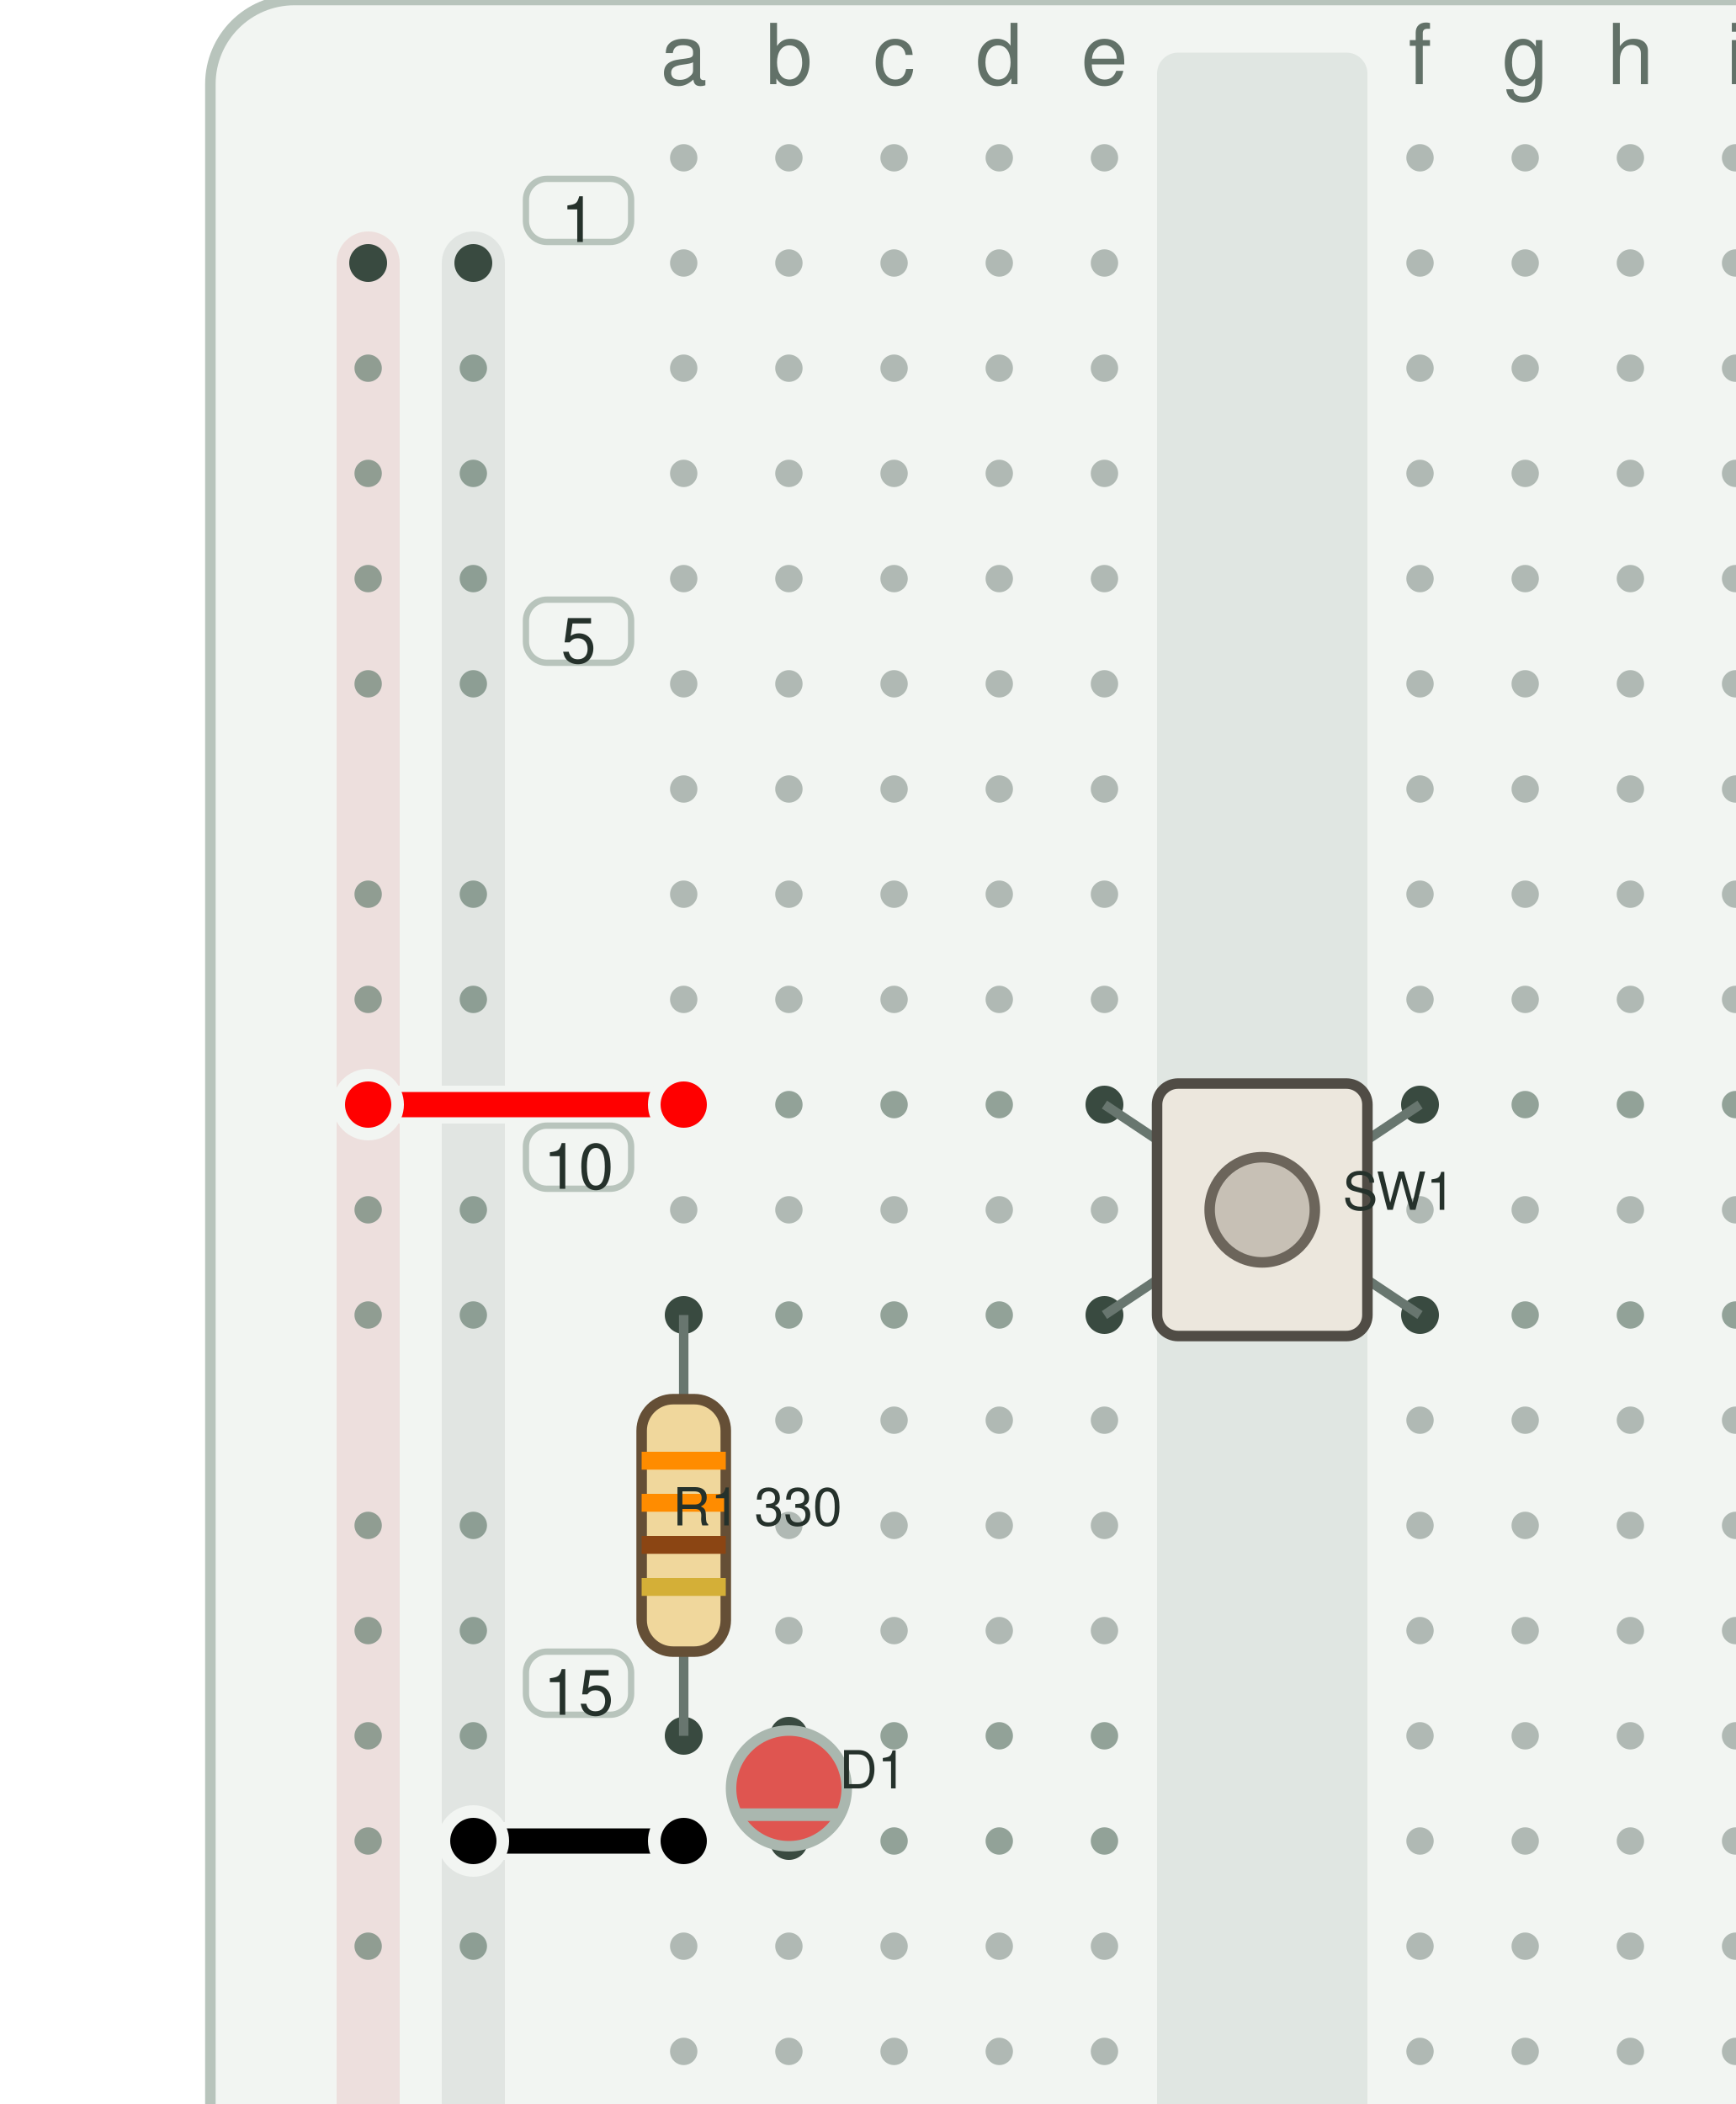
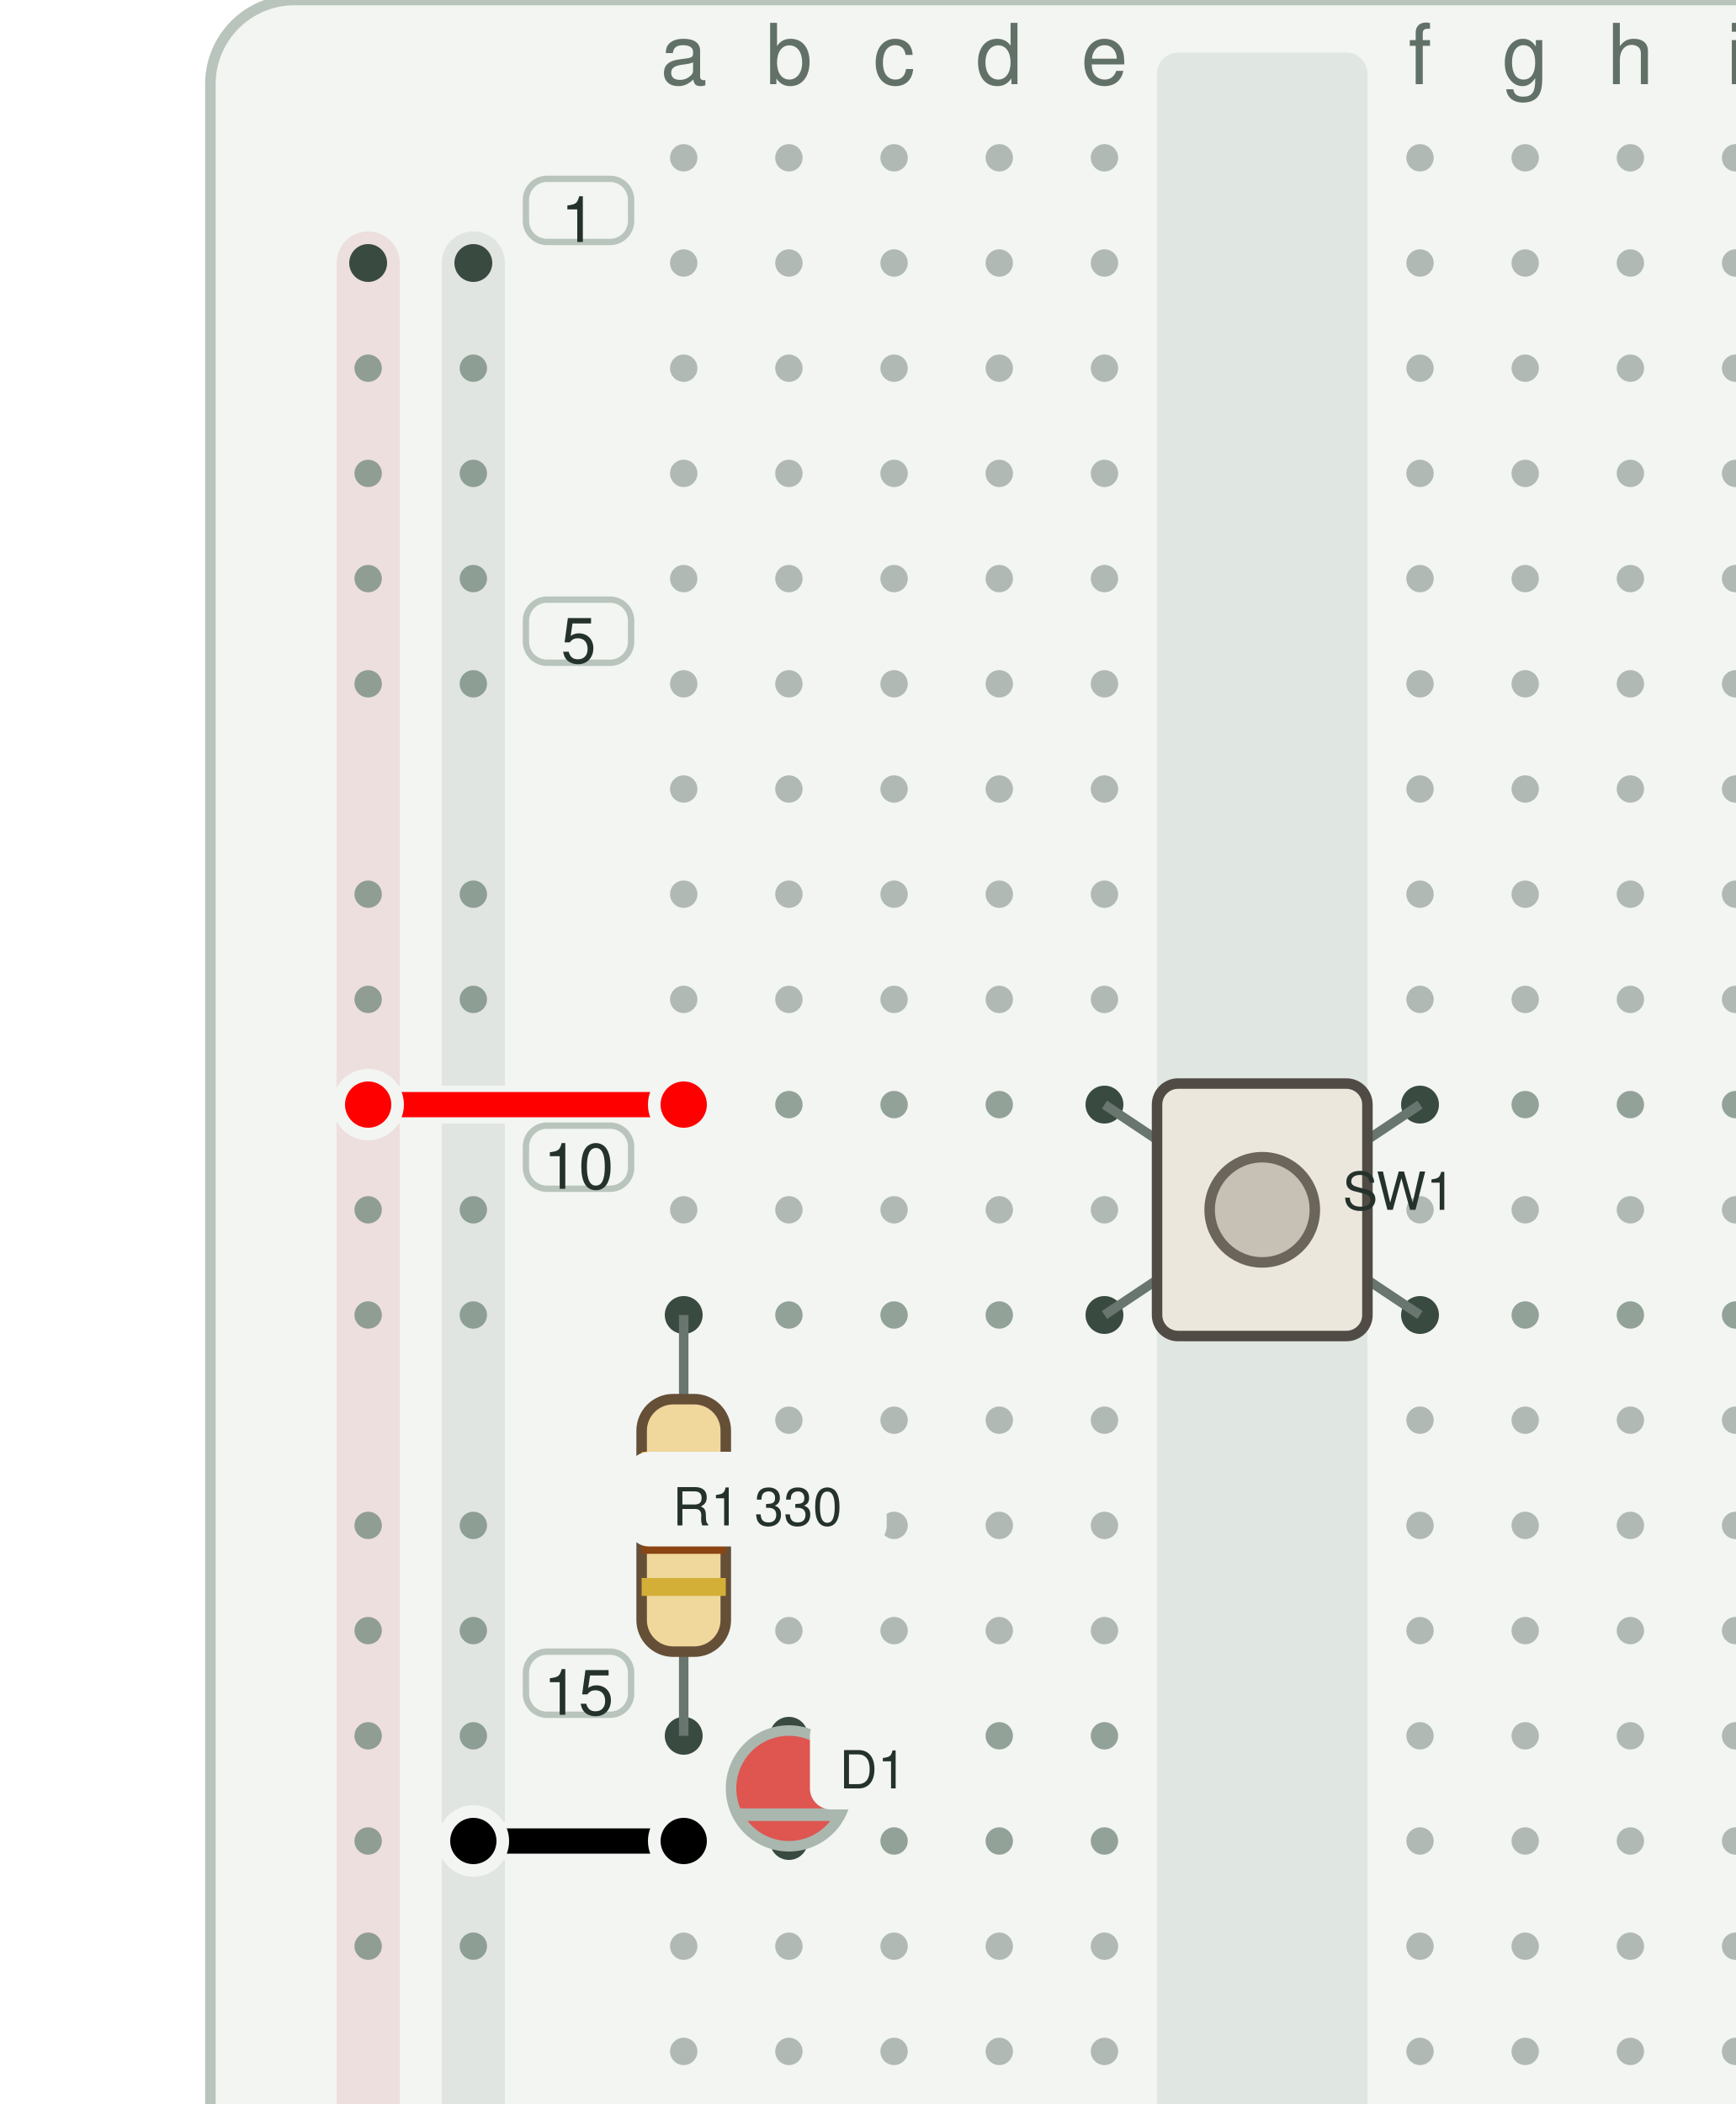
<svg xmlns="http://www.w3.org/2000/svg" width="165.00" height="200.00" viewBox="0 0 165.00 200.00" font-family="Helvetica, Arial, 'Noto Sans JP', sans-serif" fill="#25312b" role="img">
  <g transform="matrix(0 1 -1 0 175.00 15.00)">
    <g id="board">
      <rect x="-15.00" y="-45.00" width="320.00" height="200.00" rx="8" fill="#f2f5f2" stroke="#b8c4bc" stroke-width="1" />
      <rect x="-10.00" y="45.00" width="310.00" height="20.00" rx="2" fill="#e0e6e2" />
      <rect x="7.00" y="-23.00" width="286.00" height="6.00" rx="3" fill="#cf5955" opacity="0.14" data-rail="T+" />
      <rect x="7.00" y="-33.00" width="286.00" height="6.00" rx="3" fill="#71847e" opacity="0.14" data-rail="T-" />
      <rect x="7.00" y="137.00" width="286.00" height="6.00" rx="3" fill="#cf5955" opacity="0.14" data-rail="B+" />
      <rect x="7.00" y="127.00" width="286.00" height="6.00" rx="3" fill="#71847e" opacity="0.14" data-rail="B-" />
    </g>
    <g id="holes">
      <defs>
        <circle id="h" r="1.3" />
        <circle id="u" r="1.8" />
      </defs>
      <style>#holes use{fill:#9aa69f;opacity:.75}#holes use.c{fill:#71877a}#holes use.o{fill:#394a40;opacity:1}</style>
      <use href="#h" x="0" y="110" data-hole="a1" />
      <use href="#h" x="0" y="100" data-hole="b1" />
      <use href="#h" x="0" y="90" data-hole="c1" />
      <use href="#h" x="0" y="80" data-hole="d1" />
      <use href="#h" x="0" y="70" data-hole="e1" />
      <use href="#h" x="0" y="40" data-hole="f1" />
      <use href="#h" x="0" y="30" data-hole="g1" />
      <use href="#h" x="0" y="20" data-hole="h1" />
      <use href="#h" x="0" y="10" data-hole="i1" />
      <use href="#h" x="0" y="0" data-hole="j1" />
      <use href="#h" x="10" y="110" data-hole="a2" />
      <use href="#h" x="10" y="100" data-hole="b2" />
      <use href="#h" x="10" y="90" data-hole="c2" />
      <use href="#h" x="10" y="80" data-hole="d2" />
      <use href="#h" x="10" y="70" data-hole="e2" />
      <use href="#h" x="10" y="40" data-hole="f2" />
      <use href="#h" x="10" y="30" data-hole="g2" />
      <use href="#h" x="10" y="20" data-hole="h2" />
      <use href="#h" x="10" y="10" data-hole="i2" />
      <use href="#h" x="10" y="0" data-hole="j2" />
      <use href="#h" x="20" y="110" data-hole="a3" />
      <use href="#h" x="20" y="100" data-hole="b3" />
      <use href="#h" x="20" y="90" data-hole="c3" />
      <use href="#h" x="20" y="80" data-hole="d3" />
      <use href="#h" x="20" y="70" data-hole="e3" />
      <use href="#h" x="20" y="40" data-hole="f3" />
      <use href="#h" x="20" y="30" data-hole="g3" />
      <use href="#h" x="20" y="20" data-hole="h3" />
      <use href="#h" x="20" y="10" data-hole="i3" />
      <use href="#h" x="20" y="0" data-hole="j3" />
      <use href="#h" x="30" y="110" data-hole="a4" />
      <use href="#h" x="30" y="100" data-hole="b4" />
      <use href="#h" x="30" y="90" data-hole="c4" />
      <use href="#h" x="30" y="80" data-hole="d4" />
      <use href="#h" x="30" y="70" data-hole="e4" />
      <use href="#h" x="30" y="40" data-hole="f4" />
      <use href="#h" x="30" y="30" data-hole="g4" />
      <use href="#h" x="30" y="20" data-hole="h4" />
      <use href="#h" x="30" y="10" data-hole="i4" />
      <use href="#h" x="30" y="0" data-hole="j4" />
      <use href="#h" x="40" y="110" data-hole="a5" />
      <use href="#h" x="40" y="100" data-hole="b5" />
      <use href="#h" x="40" y="90" data-hole="c5" />
      <use href="#h" x="40" y="80" data-hole="d5" />
      <use href="#h" x="40" y="70" data-hole="e5" />
      <use href="#h" x="40" y="40" data-hole="f5" />
      <use href="#h" x="40" y="30" data-hole="g5" />
      <use href="#h" x="40" y="20" data-hole="h5" />
      <use href="#h" x="40" y="10" data-hole="i5" />
      <use href="#h" x="40" y="0" data-hole="j5" />
      <use href="#h" x="50" y="110" data-hole="a6" />
      <use href="#h" x="50" y="100" data-hole="b6" />
      <use href="#h" x="50" y="90" data-hole="c6" />
      <use href="#h" x="50" y="80" data-hole="d6" />
      <use href="#h" x="50" y="70" data-hole="e6" />
      <use href="#h" x="50" y="40" data-hole="f6" />
      <use href="#h" x="50" y="30" data-hole="g6" />
      <use href="#h" x="50" y="20" data-hole="h6" />
      <use href="#h" x="50" y="10" data-hole="i6" />
      <use href="#h" x="50" y="0" data-hole="j6" />
      <use href="#h" x="60" y="110" data-hole="a7" />
      <use href="#h" x="60" y="100" data-hole="b7" />
      <use href="#h" x="60" y="90" data-hole="c7" />
      <use href="#h" x="60" y="80" data-hole="d7" />
      <use href="#h" x="60" y="70" data-hole="e7" />
      <use href="#h" x="60" y="40" data-hole="f7" />
      <use href="#h" x="60" y="30" data-hole="g7" />
      <use href="#h" x="60" y="20" data-hole="h7" />
      <use href="#h" x="60" y="10" data-hole="i7" />
      <use href="#h" x="60" y="0" data-hole="j7" />
      <use href="#h" x="70" y="110" data-hole="a8" />
      <use href="#h" x="70" y="100" data-hole="b8" />
      <use href="#h" x="70" y="90" data-hole="c8" />
      <use href="#h" x="70" y="80" data-hole="d8" />
      <use href="#h" x="70" y="70" data-hole="e8" />
      <use href="#h" x="70" y="40" data-hole="f8" />
      <use href="#h" x="70" y="30" data-hole="g8" />
      <use href="#h" x="70" y="20" data-hole="h8" />
      <use href="#h" x="70" y="10" data-hole="i8" />
      <use href="#h" x="70" y="0" data-hole="j8" />
      <use href="#h" x="80" y="110" data-hole="a9" />
      <use href="#h" x="80" y="100" data-hole="b9" />
      <use href="#h" x="80" y="90" data-hole="c9" />
      <use href="#h" x="80" y="80" data-hole="d9" />
      <use href="#h" x="80" y="70" data-hole="e9" />
      <use href="#h" x="80" y="40" data-hole="f9" />
      <use href="#h" x="80" y="30" data-hole="g9" />
      <use href="#h" x="80" y="20" data-hole="h9" />
      <use href="#h" x="80" y="10" data-hole="i9" />
      <use href="#h" x="80" y="0" data-hole="j9" />
      <use href="#u" x="90" y="110" data-hole="a10" class="o" data-occupied="true" data-connected="true" data-net="VCC" />
      <use href="#h" x="90" y="100" data-hole="b10" class="c" data-connected="true" data-net="VCC" />
      <use href="#h" x="90" y="90" data-hole="c10" class="c" data-connected="true" data-net="VCC" />
      <use href="#h" x="90" y="80" data-hole="d10" class="c" data-connected="true" data-net="VCC" />
      <use href="#u" x="90" y="70" data-hole="e10" class="o" data-occupied="true" data-connected="true" data-net="VCC" />
      <use href="#u" x="90" y="40" data-hole="f10" class="o" data-occupied="true" data-connected="true" data-net="VCC" />
      <use href="#h" x="90" y="30" data-hole="g10" class="c" data-connected="true" data-net="VCC" />
      <use href="#h" x="90" y="20" data-hole="h10" class="c" data-connected="true" data-net="VCC" />
      <use href="#h" x="90" y="10" data-hole="i10" class="c" data-connected="true" data-net="VCC" />
      <use href="#h" x="90" y="0" data-hole="j10" class="c" data-connected="true" data-net="VCC" />
      <use href="#h" x="100" y="110" data-hole="a11" />
      <use href="#h" x="100" y="100" data-hole="b11" />
      <use href="#h" x="100" y="90" data-hole="c11" />
      <use href="#h" x="100" y="80" data-hole="d11" />
      <use href="#h" x="100" y="70" data-hole="e11" />
      <use href="#h" x="100" y="40" data-hole="f11" />
      <use href="#h" x="100" y="30" data-hole="g11" />
      <use href="#h" x="100" y="20" data-hole="h11" />
      <use href="#h" x="100" y="10" data-hole="i11" />
      <use href="#h" x="100" y="0" data-hole="j11" />
      <use href="#u" x="110" y="110" data-hole="a12" class="o" data-occupied="true" data-connected="true" data-net="N1" />
      <use href="#h" x="110" y="100" data-hole="b12" class="c" data-connected="true" data-net="N1" />
      <use href="#h" x="110" y="90" data-hole="c12" class="c" data-connected="true" data-net="N1" />
      <use href="#h" x="110" y="80" data-hole="d12" class="c" data-connected="true" data-net="N1" />
      <use href="#u" x="110" y="70" data-hole="e12" class="o" data-occupied="true" data-connected="true" data-net="N1" />
      <use href="#u" x="110" y="40" data-hole="f12" class="o" data-occupied="true" data-connected="true" data-net="N1" />
      <use href="#h" x="110" y="30" data-hole="g12" class="c" data-connected="true" data-net="N1" />
      <use href="#h" x="110" y="20" data-hole="h12" class="c" data-connected="true" data-net="N1" />
      <use href="#h" x="110" y="10" data-hole="i12" class="c" data-connected="true" data-net="N1" />
      <use href="#h" x="110" y="0" data-hole="j12" class="c" data-connected="true" data-net="N1" />
      <use href="#h" x="120" y="110" data-hole="a13" />
      <use href="#h" x="120" y="100" data-hole="b13" />
      <use href="#h" x="120" y="90" data-hole="c13" />
      <use href="#h" x="120" y="80" data-hole="d13" />
      <use href="#h" x="120" y="70" data-hole="e13" />
      <use href="#h" x="120" y="40" data-hole="f13" />
      <use href="#h" x="120" y="30" data-hole="g13" />
      <use href="#h" x="120" y="20" data-hole="h13" />
      <use href="#h" x="120" y="10" data-hole="i13" />
      <use href="#h" x="120" y="0" data-hole="j13" />
      <use href="#h" x="130" y="110" data-hole="a14" />
      <use href="#h" x="130" y="100" data-hole="b14" />
      <use href="#h" x="130" y="90" data-hole="c14" />
      <use href="#h" x="130" y="80" data-hole="d14" />
      <use href="#h" x="130" y="70" data-hole="e14" />
      <use href="#h" x="130" y="40" data-hole="f14" />
      <use href="#h" x="130" y="30" data-hole="g14" />
      <use href="#h" x="130" y="20" data-hole="h14" />
      <use href="#h" x="130" y="10" data-hole="i14" />
      <use href="#h" x="130" y="0" data-hole="j14" />
      <use href="#h" x="140" y="110" data-hole="a15" />
      <use href="#h" x="140" y="100" data-hole="b15" />
      <use href="#h" x="140" y="90" data-hole="c15" />
      <use href="#h" x="140" y="80" data-hole="d15" />
      <use href="#h" x="140" y="70" data-hole="e15" />
      <use href="#h" x="140" y="40" data-hole="f15" />
      <use href="#h" x="140" y="30" data-hole="g15" />
      <use href="#h" x="140" y="20" data-hole="h15" />
      <use href="#h" x="140" y="10" data-hole="i15" />
      <use href="#h" x="140" y="0" data-hole="j15" />
      <use href="#u" x="150" y="110" data-hole="a16" class="o" data-occupied="true" data-connected="true" data-net="N2" />
      <use href="#u" x="150" y="100" data-hole="b16" class="o" data-occupied="true" data-connected="true" data-net="N2" />
      <use href="#h" x="150" y="90" data-hole="c16" class="c" data-connected="true" data-net="N2" />
      <use href="#h" x="150" y="80" data-hole="d16" class="c" data-connected="true" data-net="N2" />
      <use href="#h" x="150" y="70" data-hole="e16" class="c" data-connected="true" data-net="N2" />
      <use href="#h" x="150" y="40" data-hole="f16" />
      <use href="#h" x="150" y="30" data-hole="g16" />
      <use href="#h" x="150" y="20" data-hole="h16" />
      <use href="#h" x="150" y="10" data-hole="i16" />
      <use href="#h" x="150" y="0" data-hole="j16" />
      <use href="#u" x="160" y="110" data-hole="a17" class="o" data-occupied="true" data-connected="true" data-net="GND" />
      <use href="#u" x="160" y="100" data-hole="b17" class="o" data-occupied="true" data-connected="true" data-net="GND" />
      <use href="#h" x="160" y="90" data-hole="c17" class="c" data-connected="true" data-net="GND" />
      <use href="#h" x="160" y="80" data-hole="d17" class="c" data-connected="true" data-net="GND" />
      <use href="#h" x="160" y="70" data-hole="e17" class="c" data-connected="true" data-net="GND" />
      <use href="#h" x="160" y="40" data-hole="f17" />
      <use href="#h" x="160" y="30" data-hole="g17" />
      <use href="#h" x="160" y="20" data-hole="h17" />
      <use href="#h" x="160" y="10" data-hole="i17" />
      <use href="#h" x="160" y="0" data-hole="j17" />
      <use href="#h" x="170" y="110" data-hole="a18" />
      <use href="#h" x="170" y="100" data-hole="b18" />
      <use href="#h" x="170" y="90" data-hole="c18" />
      <use href="#h" x="170" y="80" data-hole="d18" />
      <use href="#h" x="170" y="70" data-hole="e18" />
      <use href="#h" x="170" y="40" data-hole="f18" />
      <use href="#h" x="170" y="30" data-hole="g18" />
      <use href="#h" x="170" y="20" data-hole="h18" />
      <use href="#h" x="170" y="10" data-hole="i18" />
      <use href="#h" x="170" y="0" data-hole="j18" />
      <use href="#h" x="180" y="110" data-hole="a19" />
      <use href="#h" x="180" y="100" data-hole="b19" />
      <use href="#h" x="180" y="90" data-hole="c19" />
      <use href="#h" x="180" y="80" data-hole="d19" />
      <use href="#h" x="180" y="70" data-hole="e19" />
      <use href="#h" x="180" y="40" data-hole="f19" />
      <use href="#h" x="180" y="30" data-hole="g19" />
      <use href="#h" x="180" y="20" data-hole="h19" />
      <use href="#h" x="180" y="10" data-hole="i19" />
      <use href="#h" x="180" y="0" data-hole="j19" />
      <use href="#h" x="190" y="110" data-hole="a20" />
      <use href="#h" x="190" y="100" data-hole="b20" />
      <use href="#h" x="190" y="90" data-hole="c20" />
      <use href="#h" x="190" y="80" data-hole="d20" />
      <use href="#h" x="190" y="70" data-hole="e20" />
      <use href="#h" x="190" y="40" data-hole="f20" />
      <use href="#h" x="190" y="30" data-hole="g20" />
      <use href="#h" x="190" y="20" data-hole="h20" />
      <use href="#h" x="190" y="10" data-hole="i20" />
      <use href="#h" x="190" y="0" data-hole="j20" />
      <use href="#h" x="200" y="110" data-hole="a21" />
      <use href="#h" x="200" y="100" data-hole="b21" />
      <use href="#h" x="200" y="90" data-hole="c21" />
      <use href="#h" x="200" y="80" data-hole="d21" />
      <use href="#h" x="200" y="70" data-hole="e21" />
      <use href="#h" x="200" y="40" data-hole="f21" />
      <use href="#h" x="200" y="30" data-hole="g21" />
      <use href="#h" x="200" y="20" data-hole="h21" />
      <use href="#h" x="200" y="10" data-hole="i21" />
      <use href="#h" x="200" y="0" data-hole="j21" />
      <use href="#h" x="210" y="110" data-hole="a22" />
      <use href="#h" x="210" y="100" data-hole="b22" />
      <use href="#h" x="210" y="90" data-hole="c22" />
      <use href="#h" x="210" y="80" data-hole="d22" />
      <use href="#h" x="210" y="70" data-hole="e22" />
      <use href="#h" x="210" y="40" data-hole="f22" />
      <use href="#h" x="210" y="30" data-hole="g22" />
      <use href="#h" x="210" y="20" data-hole="h22" />
      <use href="#h" x="210" y="10" data-hole="i22" />
      <use href="#h" x="210" y="0" data-hole="j22" />
      <use href="#h" x="220" y="110" data-hole="a23" />
      <use href="#h" x="220" y="100" data-hole="b23" />
      <use href="#h" x="220" y="90" data-hole="c23" />
      <use href="#h" x="220" y="80" data-hole="d23" />
      <use href="#h" x="220" y="70" data-hole="e23" />
      <use href="#h" x="220" y="40" data-hole="f23" />
      <use href="#h" x="220" y="30" data-hole="g23" />
      <use href="#h" x="220" y="20" data-hole="h23" />
      <use href="#h" x="220" y="10" data-hole="i23" />
      <use href="#h" x="220" y="0" data-hole="j23" />
      <use href="#h" x="230" y="110" data-hole="a24" />
      <use href="#h" x="230" y="100" data-hole="b24" />
      <use href="#h" x="230" y="90" data-hole="c24" />
      <use href="#h" x="230" y="80" data-hole="d24" />
      <use href="#h" x="230" y="70" data-hole="e24" />
      <use href="#h" x="230" y="40" data-hole="f24" />
      <use href="#h" x="230" y="30" data-hole="g24" />
      <use href="#h" x="230" y="20" data-hole="h24" />
      <use href="#h" x="230" y="10" data-hole="i24" />
      <use href="#h" x="230" y="0" data-hole="j24" />
      <use href="#h" x="240" y="110" data-hole="a25" />
      <use href="#h" x="240" y="100" data-hole="b25" />
      <use href="#h" x="240" y="90" data-hole="c25" />
      <use href="#h" x="240" y="80" data-hole="d25" />
      <use href="#h" x="240" y="70" data-hole="e25" />
      <use href="#h" x="240" y="40" data-hole="f25" />
      <use href="#h" x="240" y="30" data-hole="g25" />
      <use href="#h" x="240" y="20" data-hole="h25" />
      <use href="#h" x="240" y="10" data-hole="i25" />
      <use href="#h" x="240" y="0" data-hole="j25" />
      <use href="#h" x="250" y="110" data-hole="a26" />
      <use href="#h" x="250" y="100" data-hole="b26" />
      <use href="#h" x="250" y="90" data-hole="c26" />
      <use href="#h" x="250" y="80" data-hole="d26" />
      <use href="#h" x="250" y="70" data-hole="e26" />
      <use href="#h" x="250" y="40" data-hole="f26" />
      <use href="#h" x="250" y="30" data-hole="g26" />
      <use href="#h" x="250" y="20" data-hole="h26" />
      <use href="#h" x="250" y="10" data-hole="i26" />
      <use href="#h" x="250" y="0" data-hole="j26" />
      <use href="#h" x="260" y="110" data-hole="a27" />
      <use href="#h" x="260" y="100" data-hole="b27" />
      <use href="#h" x="260" y="90" data-hole="c27" />
      <use href="#h" x="260" y="80" data-hole="d27" />
      <use href="#h" x="260" y="70" data-hole="e27" />
      <use href="#h" x="260" y="40" data-hole="f27" />
      <use href="#h" x="260" y="30" data-hole="g27" />
      <use href="#h" x="260" y="20" data-hole="h27" />
      <use href="#h" x="260" y="10" data-hole="i27" />
      <use href="#h" x="260" y="0" data-hole="j27" />
      <use href="#h" x="270" y="110" data-hole="a28" />
      <use href="#h" x="270" y="100" data-hole="b28" />
      <use href="#h" x="270" y="90" data-hole="c28" />
      <use href="#h" x="270" y="80" data-hole="d28" />
      <use href="#h" x="270" y="70" data-hole="e28" />
      <use href="#h" x="270" y="40" data-hole="f28" />
      <use href="#h" x="270" y="30" data-hole="g28" />
      <use href="#h" x="270" y="20" data-hole="h28" />
      <use href="#h" x="270" y="10" data-hole="i28" />
      <use href="#h" x="270" y="0" data-hole="j28" />
      <use href="#h" x="280" y="110" data-hole="a29" />
      <use href="#h" x="280" y="100" data-hole="b29" />
      <use href="#h" x="280" y="90" data-hole="c29" />
      <use href="#h" x="280" y="80" data-hole="d29" />
      <use href="#h" x="280" y="70" data-hole="e29" />
      <use href="#h" x="280" y="40" data-hole="f29" />
      <use href="#h" x="280" y="30" data-hole="g29" />
      <use href="#h" x="280" y="20" data-hole="h29" />
      <use href="#h" x="280" y="10" data-hole="i29" />
      <use href="#h" x="280" y="0" data-hole="j29" />
      <use href="#h" x="290" y="110" data-hole="a30" />
      <use href="#h" x="290" y="100" data-hole="b30" />
      <use href="#h" x="290" y="90" data-hole="c30" />
      <use href="#h" x="290" y="80" data-hole="d30" />
      <use href="#h" x="290" y="70" data-hole="e30" />
      <use href="#h" x="290" y="40" data-hole="f30" />
      <use href="#h" x="290" y="30" data-hole="g30" />
      <use href="#h" x="290" y="20" data-hole="h30" />
      <use href="#h" x="290" y="10" data-hole="i30" />
      <use href="#h" x="290" y="0" data-hole="j30" />
      <use href="#h" x="10" y="-20" data-hole="T+1" />
      <use href="#h" x="20" y="-20" data-hole="T+2" />
      <use href="#h" x="30" y="-20" data-hole="T+3" />
      <use href="#h" x="40" y="-20" data-hole="T+4" />
      <use href="#h" x="50" y="-20" data-hole="T+5" />
      <use href="#h" x="70" y="-20" data-hole="T+6" />
      <use href="#h" x="80" y="-20" data-hole="T+7" />
      <use href="#h" x="90" y="-20" data-hole="T+8" />
      <use href="#h" x="100" y="-20" data-hole="T+9" />
      <use href="#h" x="110" y="-20" data-hole="T+10" />
      <use href="#h" x="130" y="-20" data-hole="T+11" />
      <use href="#h" x="140" y="-20" data-hole="T+12" />
      <use href="#h" x="150" y="-20" data-hole="T+13" />
      <use href="#h" x="160" y="-20" data-hole="T+14" />
      <use href="#h" x="170" y="-20" data-hole="T+15" />
      <use href="#h" x="190" y="-20" data-hole="T+16" />
      <use href="#h" x="200" y="-20" data-hole="T+17" />
      <use href="#h" x="210" y="-20" data-hole="T+18" />
      <use href="#h" x="220" y="-20" data-hole="T+19" />
      <use href="#h" x="230" y="-20" data-hole="T+20" />
      <use href="#h" x="250" y="-20" data-hole="T+21" />
      <use href="#h" x="260" y="-20" data-hole="T+22" />
      <use href="#h" x="270" y="-20" data-hole="T+23" />
      <use href="#h" x="280" y="-20" data-hole="T+24" />
      <use href="#h" x="290" y="-20" data-hole="T+25" />
      <use href="#h" x="10" y="-30" data-hole="T-1" />
      <use href="#h" x="20" y="-30" data-hole="T-2" />
      <use href="#h" x="30" y="-30" data-hole="T-3" />
      <use href="#h" x="40" y="-30" data-hole="T-4" />
      <use href="#h" x="50" y="-30" data-hole="T-5" />
      <use href="#h" x="70" y="-30" data-hole="T-6" />
      <use href="#h" x="80" y="-30" data-hole="T-7" />
      <use href="#h" x="90" y="-30" data-hole="T-8" />
      <use href="#h" x="100" y="-30" data-hole="T-9" />
      <use href="#h" x="110" y="-30" data-hole="T-10" />
      <use href="#h" x="130" y="-30" data-hole="T-11" />
      <use href="#h" x="140" y="-30" data-hole="T-12" />
      <use href="#h" x="150" y="-30" data-hole="T-13" />
      <use href="#h" x="160" y="-30" data-hole="T-14" />
      <use href="#h" x="170" y="-30" data-hole="T-15" />
      <use href="#h" x="190" y="-30" data-hole="T-16" />
      <use href="#h" x="200" y="-30" data-hole="T-17" />
      <use href="#h" x="210" y="-30" data-hole="T-18" />
      <use href="#h" x="220" y="-30" data-hole="T-19" />
      <use href="#h" x="230" y="-30" data-hole="T-20" />
      <use href="#h" x="250" y="-30" data-hole="T-21" />
      <use href="#h" x="260" y="-30" data-hole="T-22" />
      <use href="#h" x="270" y="-30" data-hole="T-23" />
      <use href="#h" x="280" y="-30" data-hole="T-24" />
      <use href="#h" x="290" y="-30" data-hole="T-25" />
      <use href="#u" x="10" y="140" data-hole="B+1" class="o" data-occupied="true" data-connected="true" data-net="VCC" />
      <use href="#h" x="20" y="140" data-hole="B+2" class="c" data-connected="true" data-net="VCC" />
      <use href="#h" x="30" y="140" data-hole="B+3" class="c" data-connected="true" data-net="VCC" />
      <use href="#h" x="40" y="140" data-hole="B+4" class="c" data-connected="true" data-net="VCC" />
      <use href="#h" x="50" y="140" data-hole="B+5" class="c" data-connected="true" data-net="VCC" />
      <use href="#h" x="70" y="140" data-hole="B+6" class="c" data-connected="true" data-net="VCC" />
      <use href="#h" x="80" y="140" data-hole="B+7" class="c" data-connected="true" data-net="VCC" />
      <use href="#u" x="90" y="140" data-hole="B+8" class="o" data-occupied="true" data-connected="true" data-net="VCC" />
      <use href="#h" x="100" y="140" data-hole="B+9" class="c" data-connected="true" data-net="VCC" />
      <use href="#h" x="110" y="140" data-hole="B+10" class="c" data-connected="true" data-net="VCC" />
      <use href="#h" x="130" y="140" data-hole="B+11" class="c" data-connected="true" data-net="VCC" />
      <use href="#h" x="140" y="140" data-hole="B+12" class="c" data-connected="true" data-net="VCC" />
      <use href="#h" x="150" y="140" data-hole="B+13" class="c" data-connected="true" data-net="VCC" />
      <use href="#h" x="160" y="140" data-hole="B+14" class="c" data-connected="true" data-net="VCC" />
      <use href="#h" x="170" y="140" data-hole="B+15" class="c" data-connected="true" data-net="VCC" />
      <use href="#h" x="190" y="140" data-hole="B+16" class="c" data-connected="true" data-net="VCC" />
      <use href="#h" x="200" y="140" data-hole="B+17" class="c" data-connected="true" data-net="VCC" />
      <use href="#h" x="210" y="140" data-hole="B+18" class="c" data-connected="true" data-net="VCC" />
      <use href="#h" x="220" y="140" data-hole="B+19" class="c" data-connected="true" data-net="VCC" />
      <use href="#h" x="230" y="140" data-hole="B+20" class="c" data-connected="true" data-net="VCC" />
      <use href="#h" x="250" y="140" data-hole="B+21" class="c" data-connected="true" data-net="VCC" />
      <use href="#h" x="260" y="140" data-hole="B+22" class="c" data-connected="true" data-net="VCC" />
      <use href="#h" x="270" y="140" data-hole="B+23" class="c" data-connected="true" data-net="VCC" />
      <use href="#h" x="280" y="140" data-hole="B+24" class="c" data-connected="true" data-net="VCC" />
      <use href="#h" x="290" y="140" data-hole="B+25" class="c" data-connected="true" data-net="VCC" />
      <use href="#u" x="10" y="130" data-hole="B-1" class="o" data-occupied="true" data-connected="true" data-net="GND" />
      <use href="#h" x="20" y="130" data-hole="B-2" class="c" data-connected="true" data-net="GND" />
      <use href="#h" x="30" y="130" data-hole="B-3" class="c" data-connected="true" data-net="GND" />
      <use href="#h" x="40" y="130" data-hole="B-4" class="c" data-connected="true" data-net="GND" />
      <use href="#h" x="50" y="130" data-hole="B-5" class="c" data-connected="true" data-net="GND" />
      <use href="#h" x="70" y="130" data-hole="B-6" class="c" data-connected="true" data-net="GND" />
      <use href="#h" x="80" y="130" data-hole="B-7" class="c" data-connected="true" data-net="GND" />
      <use href="#h" x="90" y="130" data-hole="B-8" class="c" data-connected="true" data-net="GND" />
      <use href="#h" x="100" y="130" data-hole="B-9" class="c" data-connected="true" data-net="GND" />
      <use href="#h" x="110" y="130" data-hole="B-10" class="c" data-connected="true" data-net="GND" />
      <use href="#h" x="130" y="130" data-hole="B-11" class="c" data-connected="true" data-net="GND" />
      <use href="#h" x="140" y="130" data-hole="B-12" class="c" data-connected="true" data-net="GND" />
      <use href="#h" x="150" y="130" data-hole="B-13" class="c" data-connected="true" data-net="GND" />
      <use href="#u" x="160" y="130" data-hole="B-14" class="o" data-occupied="true" data-connected="true" data-net="GND" />
      <use href="#h" x="170" y="130" data-hole="B-15" class="c" data-connected="true" data-net="GND" />
      <use href="#h" x="190" y="130" data-hole="B-16" class="c" data-connected="true" data-net="GND" />
      <use href="#h" x="200" y="130" data-hole="B-17" class="c" data-connected="true" data-net="GND" />
      <use href="#h" x="210" y="130" data-hole="B-18" class="c" data-connected="true" data-net="GND" />
      <use href="#h" x="220" y="130" data-hole="B-19" class="c" data-connected="true" data-net="GND" />
      <use href="#h" x="230" y="130" data-hole="B-20" class="c" data-connected="true" data-net="GND" />
      <use href="#h" x="250" y="130" data-hole="B-21" class="c" data-connected="true" data-net="GND" />
      <use href="#h" x="260" y="130" data-hole="B-22" class="c" data-connected="true" data-net="GND" />
      <use href="#h" x="270" y="130" data-hole="B-23" class="c" data-connected="true" data-net="GND" />
      <use href="#h" x="280" y="130" data-hole="B-24" class="c" data-connected="true" data-net="GND" />
      <use href="#h" x="290" y="130" data-hole="B-25" class="c" data-connected="true" data-net="GND" />
    </g>
    <g id="components">
      <g data-ref="SW1" data-switch="SW1">
        <line x1="90.00" y1="70.00" x2="100.00" y2="55.00" stroke="#68766f" stroke-width="0.90" />
        <line x1="90.00" y1="40.00" x2="100.00" y2="55.00" stroke="#68766f" stroke-width="0.90" />
        <line x1="110.00" y1="70.00" x2="100.00" y2="55.00" stroke="#68766f" stroke-width="0.90" />
        <line x1="110.00" y1="40.00" x2="100.00" y2="55.00" stroke="#68766f" stroke-width="0.90" />
        <rect x="88.00" y="45.00" width="24.00" height="20.00" rx="2" fill="#ece7dd" stroke="#504c45" data-ref="SW1" />
        <circle cx="100.00" cy="55.00" r="5.00" fill="#c7c0b5" stroke="#6c655b" />
        <text x="100.00" y="42.00" transform="rotate(-90 100.00 42.00)" font-size="5" font-weight="500" text-anchor="middle">SW1</text>
      </g>
      <g data-ref="R1">
        <line x1="110.00" y1="110.00" x2="130.00" y2="110.00" stroke="#68766f" stroke-width="0.90" />
        <line x1="150.00" y1="110.00" x2="130.00" y2="110.00" stroke="#68766f" stroke-width="0.90" />
        <rect x="118.00" y="106.00" width="24.00" height="8.00" rx="3" fill="#f0d79c" stroke="#654f36" data-ref="R1" />
        <rect x="123.00" y="106.00" width="1.70" height="8.00" fill="#ff8c00" />
        <rect x="127.00" y="106.00" width="1.70" height="8.00" fill="#ff8c00" />
        <rect x="131.00" y="106.00" width="1.70" height="8.00" fill="#8b4513" />
        <rect x="135.00" y="106.00" width="1.70" height="8.00" fill="#d4af37" />
-         <text x="130.00" y="103.00" transform="rotate(-90 130.00 103.00)" font-size="5" font-weight="500" text-anchor="middle">R1 330</text>
      </g>
      <g data-ref="D1">
        <line x1="150.00" y1="100.00" x2="155.00" y2="100.00" stroke="#68766f" stroke-width="0.90" />
        <line x1="160.00" y1="100.00" x2="155.00" y2="100.00" stroke="#68766f" stroke-width="0.90" />
        <circle cx="155.00" cy="100.00" r="5.50" fill="#df5550" stroke="#aab7af" data-ref="D1" />
        <line x1="157.50" y1="95.00" x2="157.50" y2="105.00" stroke="#aab7af" stroke-width="1.20" />
-         <text x="155.00" y="92.00" transform="rotate(-90 155.00 92.00)" font-size="5" font-weight="500" text-anchor="middle">D1</text>
      </g>
    </g>
    <g id="offboard" />
    <g id="wires">
      <path d="M 90.00 110.00 L 90.00 140.00" fill="none" stroke="#f2f5f2" stroke-width="3.6" stroke-linecap="round" stroke-linejoin="round" />
      <path d="M 160.00 110.00 L 160.00 130.00" fill="none" stroke="#f2f5f2" stroke-width="3.6" stroke-linecap="round" stroke-linejoin="round" />
      <path d="M 90.00 110.00 L 90.00 140.00" fill="none" stroke="red" stroke-width="2.4" stroke-linecap="round" stroke-linejoin="round" data-ref="W1" data-net="VCC" />
      <path d="M 160.00 110.00 L 160.00 130.00" fill="none" stroke="black" stroke-width="2.4" stroke-linecap="round" stroke-linejoin="round" data-ref="W2" data-net="GND" />
      <circle cx="90.00" cy="110.00" r="2.80" fill="red" stroke="#f2f5f2" stroke-width="1.2" data-wire="W1" />
      <circle cx="90.00" cy="140.00" r="2.80" fill="red" stroke="#f2f5f2" stroke-width="1.2" data-wire="W1" />
      <circle cx="160.00" cy="110.00" r="2.80" fill="black" stroke="#f2f5f2" stroke-width="1.2" data-wire="W2" />
      <circle cx="160.00" cy="130.00" r="2.80" fill="black" stroke="#f2f5f2" stroke-width="1.2" data-wire="W2" />
+     </g>
+     <g id="component-labels">
+       <g data-ref="R1">
+         <rect x="117.70" y="96.00" width="24.60" height="9.00" rx="2" fill="#f2f5f2" transform="rotate(-90 130.00 103.00)" />
+         <text x="130.00" y="103.00" transform="rotate(-90 130.00 103.00)" font-size="5" font-weight="500" fill="#25312b" text-anchor="middle">R1 330</text>
+       </g>
+       <g data-ref="D1">
+         <rect x="149.00" y="85.00" width="13.00" height="9.00" rx="2" fill="#f2f5f2" transform="rotate(-90 155.00 92.00)" />
+         <text x="155.00" y="92.00" transform="rotate(-90 155.00 92.00)" font-size="5" font-weight="500" fill="#25312b" text-anchor="middle">D1</text>
+       </g>
    </g>
    <g id="labels">
      <text x="-7.00" y="110.00" transform="rotate(-90 -7.00 110.00)" font-size="8" font-weight="500" fill="#627168" text-anchor="middle">a</text>
      <text x="-7.00" y="100.00" transform="rotate(-90 -7.00 100.00)" font-size="8" font-weight="500" fill="#627168" text-anchor="middle">b</text>
      <text x="-7.00" y="90.00" transform="rotate(-90 -7.00 90.00)" font-size="8" font-weight="500" fill="#627168" text-anchor="middle">c</text>
      <text x="-7.00" y="80.00" transform="rotate(-90 -7.00 80.00)" font-size="8" font-weight="500" fill="#627168" text-anchor="middle">d</text>
      <text x="-7.00" y="70.00" transform="rotate(-90 -7.00 70.00)" font-size="8" font-weight="500" fill="#627168" text-anchor="middle">e</text>
      <text x="-7.00" y="40.00" transform="rotate(-90 -7.00 40.00)" font-size="8" font-weight="500" fill="#627168" text-anchor="middle">f</text>
      <text x="-7.00" y="30.00" transform="rotate(-90 -7.00 30.00)" font-size="8" font-weight="500" fill="#627168" text-anchor="middle">g</text>
      <text x="-7.00" y="20.00" transform="rotate(-90 -7.00 20.00)" font-size="8" font-weight="500" fill="#627168" text-anchor="middle">h</text>
      <text x="-7.00" y="10.00" transform="rotate(-90 -7.00 10.00)" font-size="8" font-weight="500" fill="#627168" text-anchor="middle">i</text>
      <text x="-7.00" y="0.00" transform="rotate(-90 -7.00 0.00)" font-size="8" font-weight="500" fill="#627168" text-anchor="middle">j</text>
      <rect x="2.00" y="115.00" width="6.00" height="10.00" rx="2" fill="#f2f5f2" stroke="#b8c4bc" stroke-width="0.6" />
      <text x="8.00" y="120.00" transform="rotate(-90 8.00 120.00)" font-size="6" font-weight="500" fill="#25312b" text-anchor="middle">1</text>
      <rect x="42.00" y="115.00" width="6.00" height="10.00" rx="2" fill="#f2f5f2" stroke="#b8c4bc" stroke-width="0.6" />
      <text x="48.00" y="120.00" transform="rotate(-90 48.00 120.00)" font-size="6" font-weight="500" fill="#25312b" text-anchor="middle">5</text>
      <rect x="92.00" y="115.00" width="6.00" height="10.00" rx="2" fill="#f2f5f2" stroke="#b8c4bc" stroke-width="0.6" />
      <text x="98.00" y="120.00" transform="rotate(-90 98.00 120.00)" font-size="6" font-weight="500" fill="#25312b" text-anchor="middle">10</text>
      <rect x="142.00" y="115.00" width="6.00" height="10.00" rx="2" fill="#f2f5f2" stroke="#b8c4bc" stroke-width="0.6" />
      <text x="148.00" y="120.00" transform="rotate(-90 148.00 120.00)" font-size="6" font-weight="500" fill="#25312b" text-anchor="middle">15</text>
      <rect x="192.00" y="115.00" width="6.00" height="10.00" rx="2" fill="#f2f5f2" stroke="#b8c4bc" stroke-width="0.6" />
      <text x="198.00" y="120.00" transform="rotate(-90 198.00 120.00)" font-size="6" font-weight="500" fill="#25312b" text-anchor="middle">20</text>
      <rect x="242.00" y="115.00" width="6.00" height="10.00" rx="2" fill="#f2f5f2" stroke="#b8c4bc" stroke-width="0.6" />
      <text x="248.00" y="120.00" transform="rotate(-90 248.00 120.00)" font-size="6" font-weight="500" fill="#25312b" text-anchor="middle">25</text>
      <rect x="292.00" y="115.00" width="6.00" height="10.00" rx="2" fill="#f2f5f2" stroke="#b8c4bc" stroke-width="0.6" />
      <text x="298.00" y="120.00" transform="rotate(-90 298.00 120.00)" font-size="6" font-weight="500" fill="#25312b" text-anchor="middle">30</text>
    </g>
    <g id="nets" />
    <g id="annotations" />
  </g>
  <g id="legend" />
</svg>
